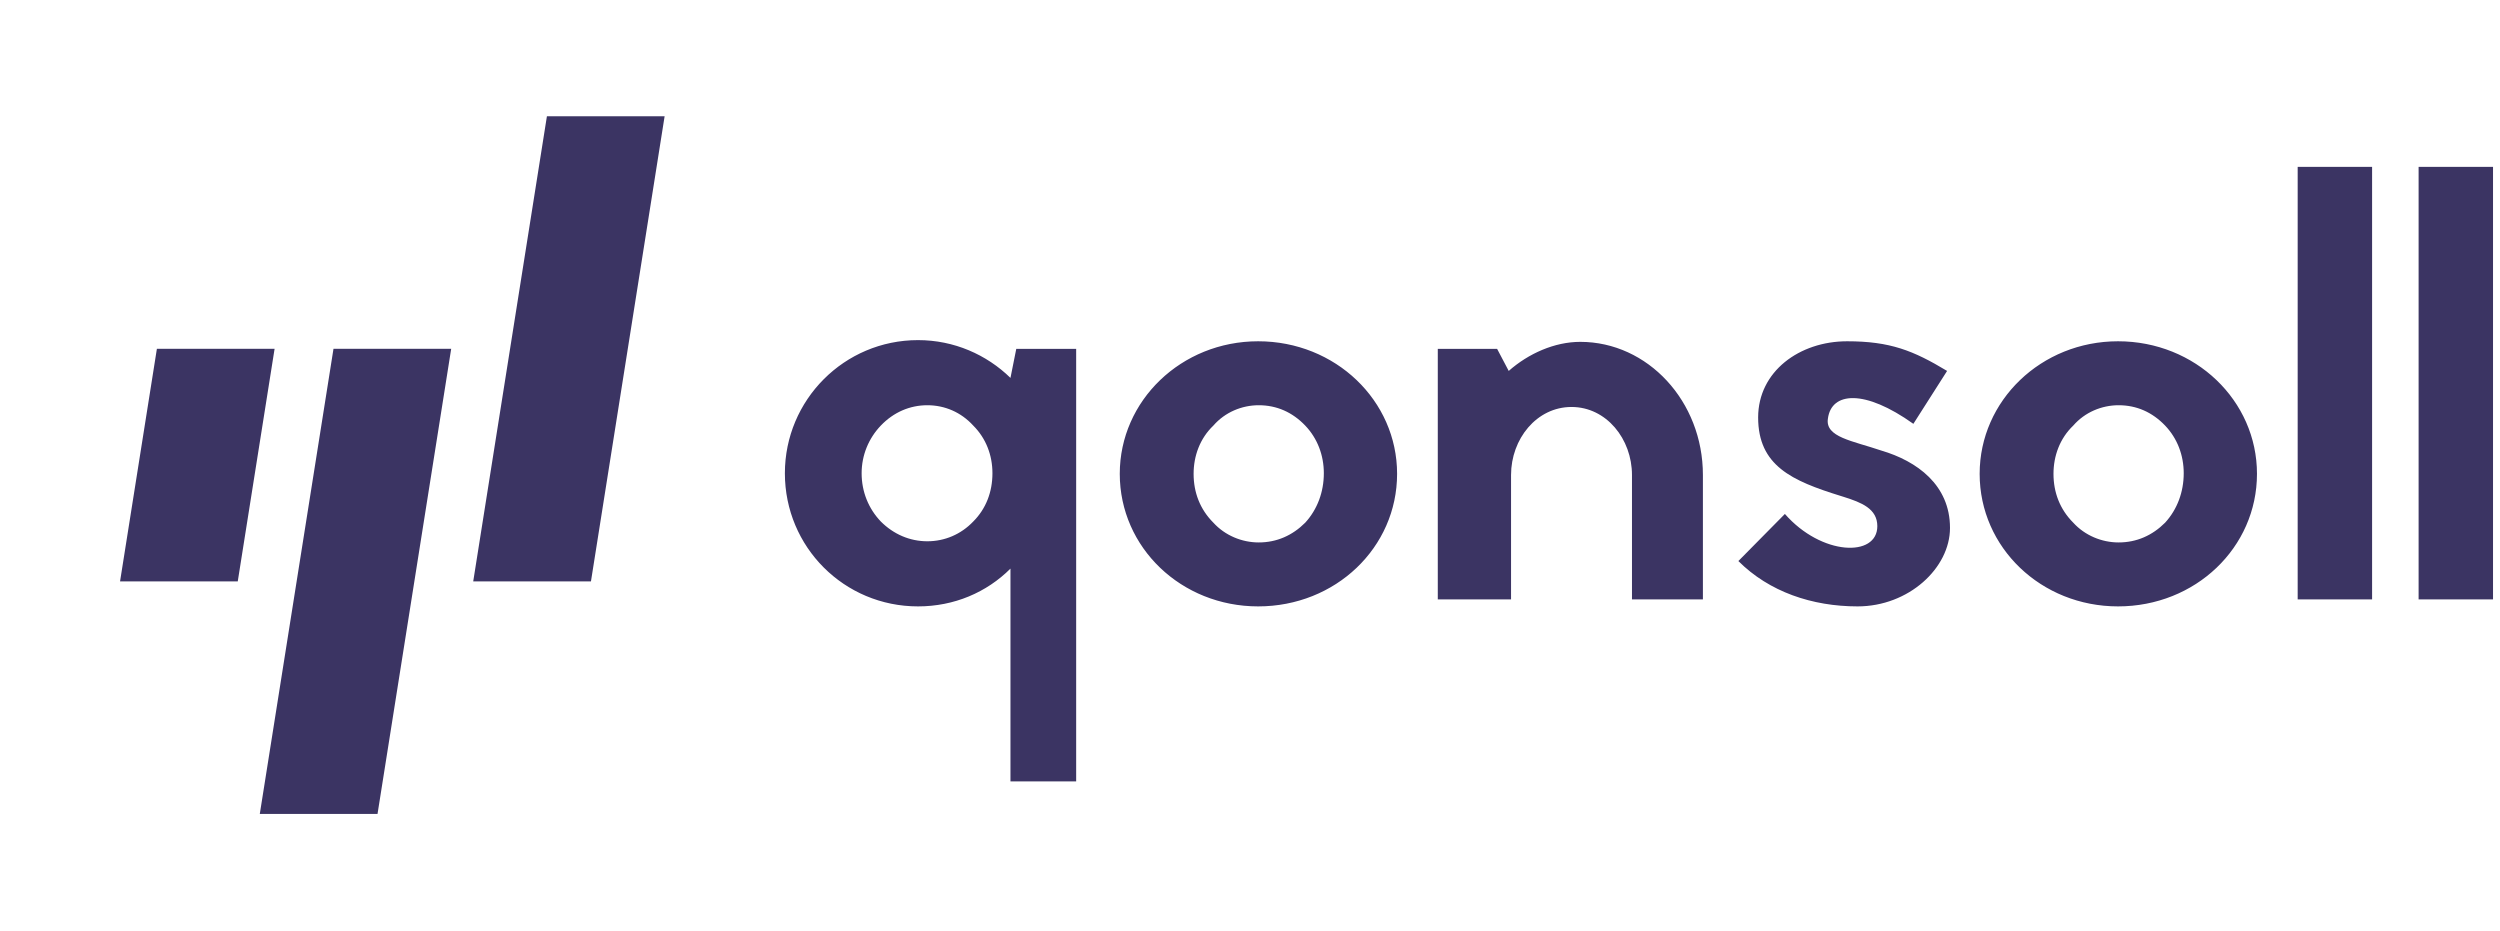
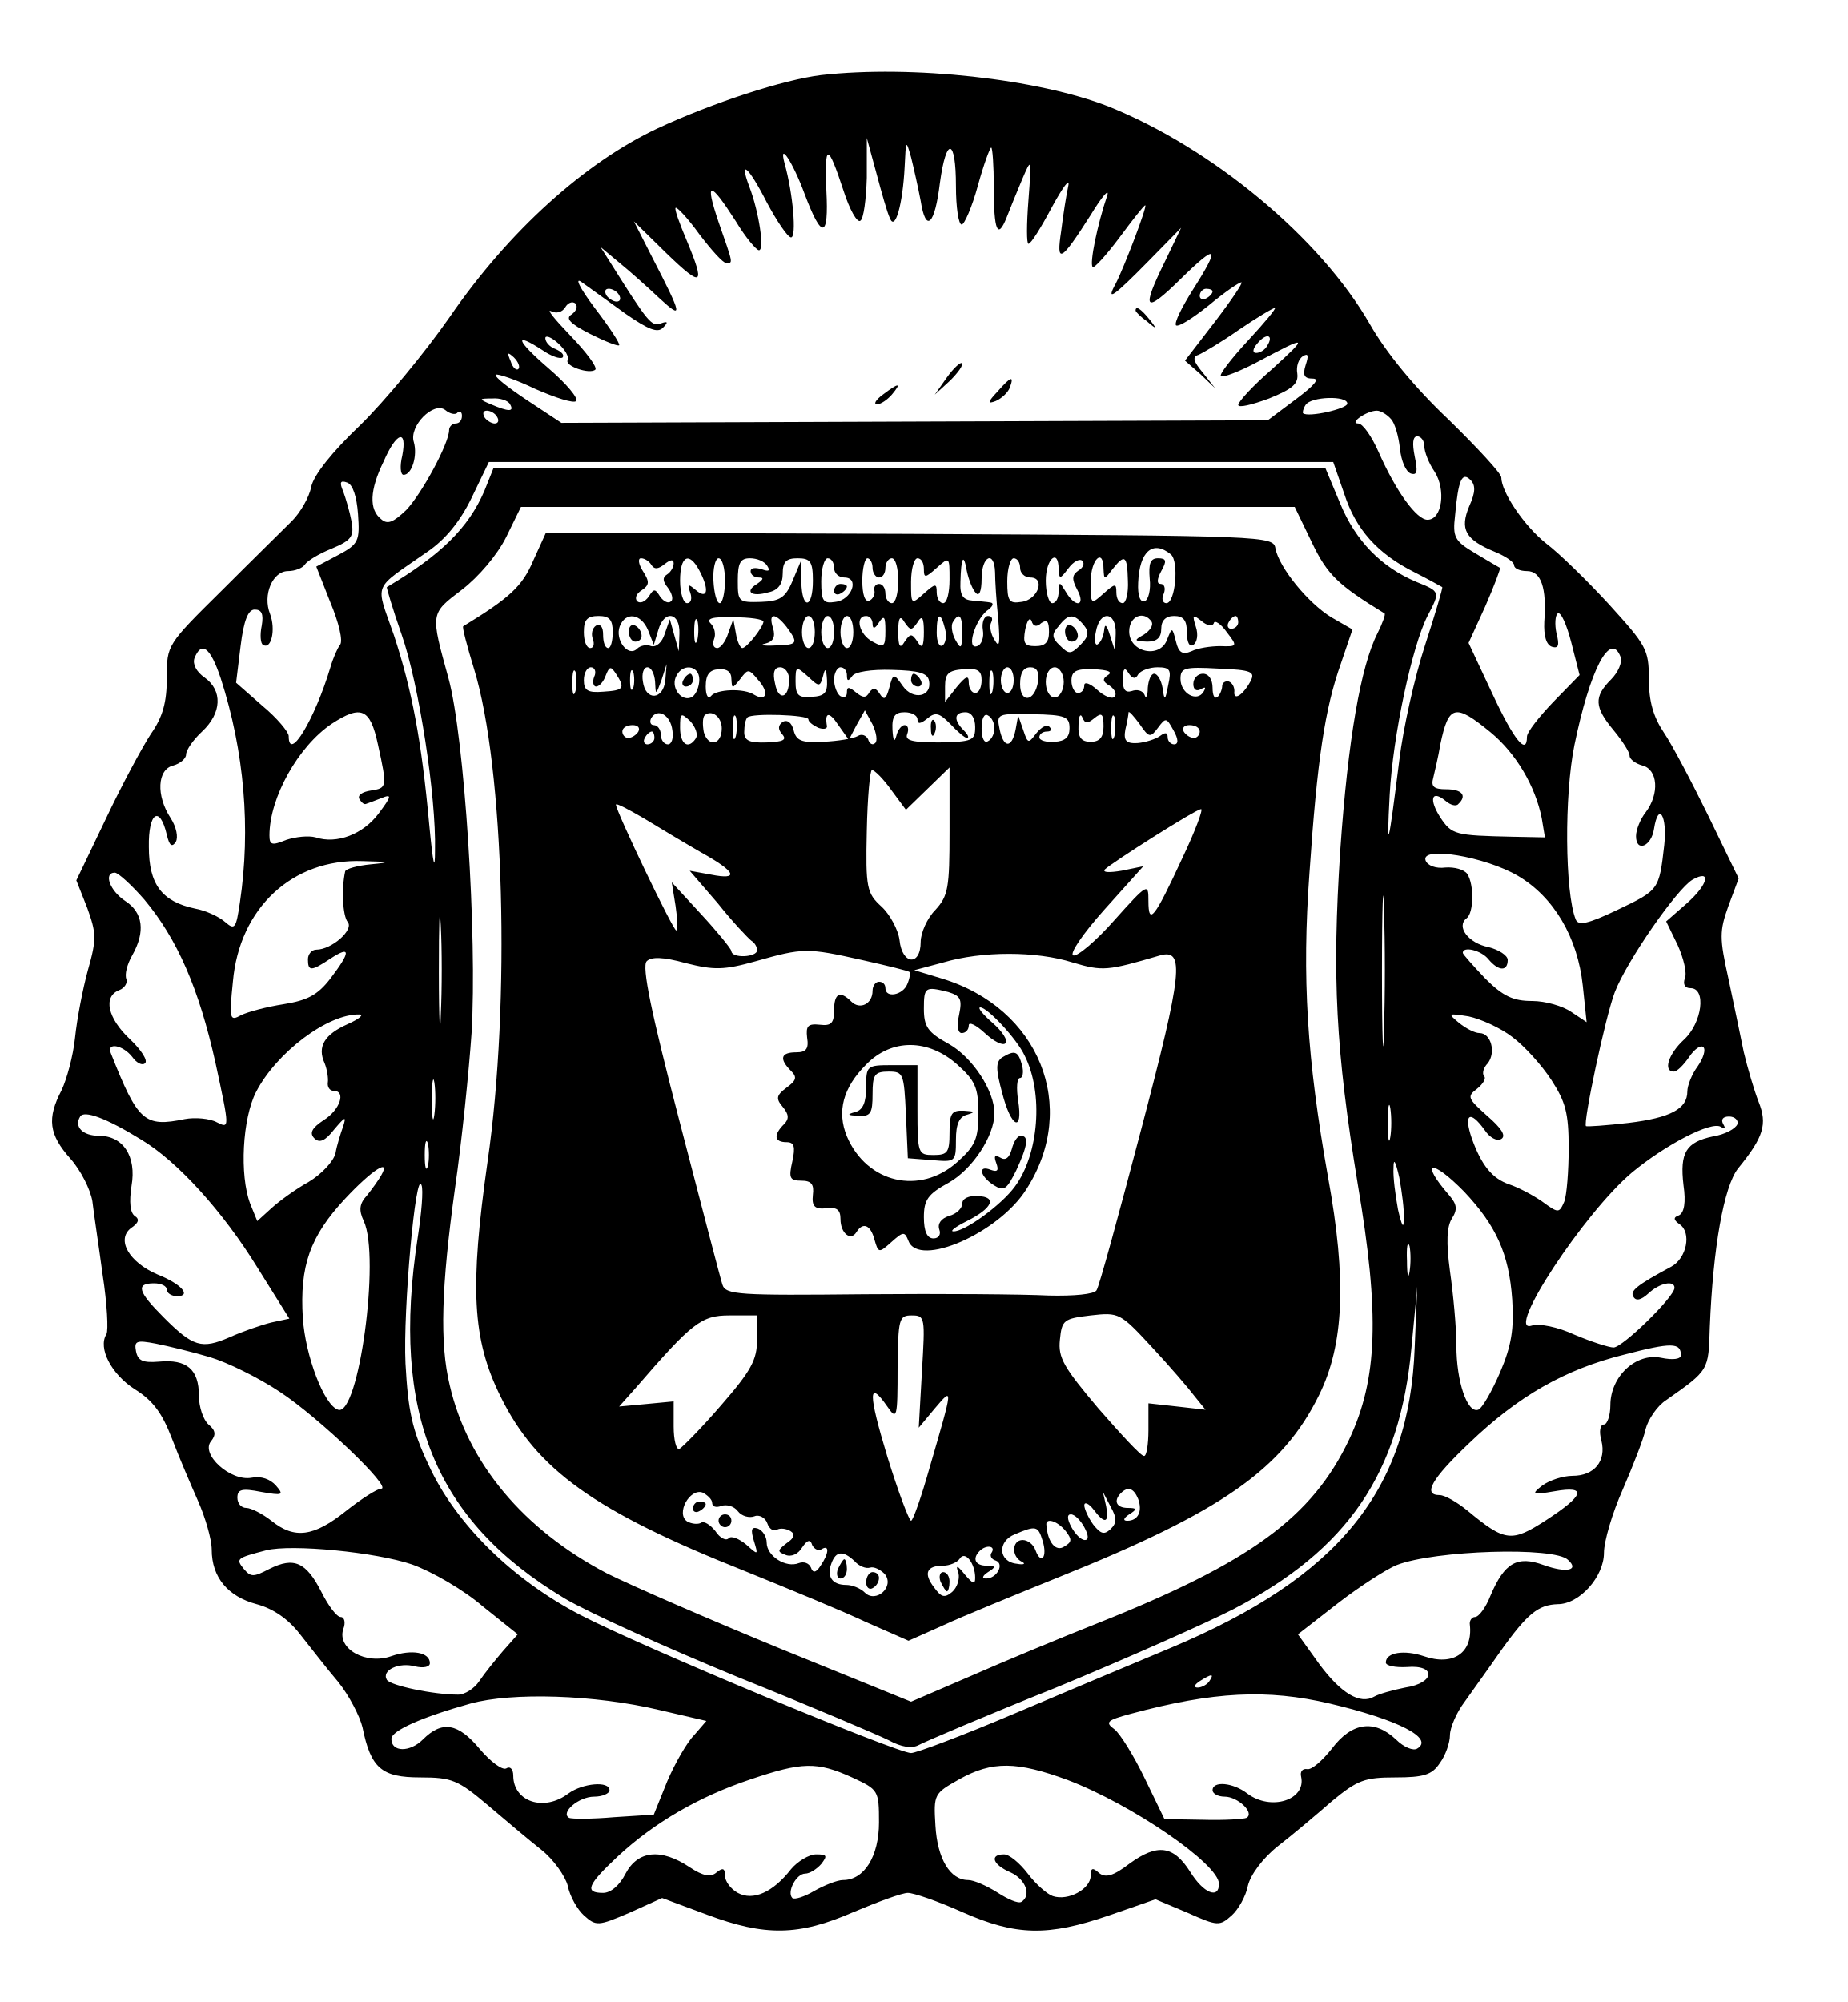
- <svg xmlns="http://www.w3.org/2000/svg" width="344px" height="128px" viewBox="0 0 344 128" version="1.1">
-   <g id="Branding" stroke="none" stroke-width="1" fill="none" fill-rule="evenodd">
-     <g id="Full-1" transform="translate(-68, -76)" fill="#3B3463">
-       <g id="v1" transform="translate(68, 76)">
-         <path d="M148.08,107.52 L148.08,48 L139.84,48 L139.04,52 C135.76,48.8 131.28,46.8 126.32,46.8 C116.16,46.8 108,55.04 108,65.12 C108,75.28 116.16,83.44 126.32,83.44 C131.28,83.44 135.76,81.52 139.04,78.24 L139.04,107.52 L148.08,107.52 Z M127.6,74.48 C125.2,74.48 122.96,73.52 121.2,71.76 C119.52,70 118.56,67.68 118.56,65.12 C118.56,62.64 119.52,60.32 121.2,58.56 C122.96,56.72 125.2,55.76 127.6,55.76 C130,55.76 132.24,56.72 133.92,58.56 C135.68,60.32 136.56,62.64 136.56,65.12 C136.56,67.68 135.68,70 133.92,71.76 C132.24,73.52 130,74.48 127.6,74.48 Z M173.12,83.44 C183.76,83.44 192.24,75.36 192.24,65.2 C192.24,55.12 183.76,46.96 173.12,46.96 C162.56,46.96 154.08,55.12 154.08,65.2 C154.08,75.36 162.56,83.44 173.12,83.44 Z M173.2,74.64 C170.88,74.64 168.56,73.68 166.96,71.92 C165.12,70.08 164.24,67.76 164.24,65.2 C164.24,62.72 165.12,60.32 166.96,58.56 C168.56,56.72 170.88,55.76 173.2,55.76 C175.68,55.76 177.84,56.72 179.6,58.56 C181.28,60.32 182.16,62.64 182.16,65.12 C182.16,67.68 181.28,70.08 179.6,71.92 C177.84,73.68 175.68,74.64 173.2,74.64 Z M207.92,82.48 L207.92,65.36 C207.92,60.4 211.44,56 216.24,56 C221.04,56 224.56,60.4 224.56,65.36 L224.56,82.48 L234.32,82.48 L234.32,65.36 C234.32,55.2 226.72,47.04 217.44,47.04 C213.92,47.04 210.32,48.64 207.6,51.04 L206,48 L197.84,48 L197.84,82.48 L207.92,82.48 Z M255.6,83.44 C262.64,83.44 268.32,78.16 268.32,72.64 C268.32,66.72 263.76,63.44 258.88,62 C254.88,60.64 251.12,60.16 251.52,57.6 C252,53.92 256.56,53.52 263.28,58.32 L267.92,51.04 C263.28,48.24 260.08,46.96 254.16,46.96 C247.6,46.96 241.92,51.12 241.92,57.44 C241.92,64.08 246.56,66.16 253.28,68.24 L253.73,68.382 C256.123,69.14 258.32,69.991 258.32,72.4 C258.32,76.72 250.64,76.48 245.6,70.72 L239.2,77.2 C243.44,81.44 249.36,83.44 255.6,83.44 Z M291.44,83.44 C302.08,83.44 310.56,75.36 310.56,65.2 C310.56,55.12 302.08,46.96 291.44,46.96 C280.88,46.96 272.4,55.12 272.4,65.2 C272.4,75.36 280.88,83.44 291.44,83.44 Z M291.52,74.64 C289.2,74.64 286.88,73.68 285.28,71.92 C283.44,70.08 282.56,67.76 282.56,65.2 C282.56,62.72 283.44,60.32 285.28,58.56 C286.88,56.72 289.2,55.76 291.52,55.76 C294,55.76 296.16,56.72 297.92,58.56 C299.6,60.32 300.48,62.64 300.48,65.12 C300.48,67.68 299.6,70.08 297.92,71.92 C296.16,73.68 294,74.64 291.52,74.64 Z M326.4,82.48 L326.4,22.96 L316.16,22.96 L316.16,82.48 L326.4,82.48 Z M343.04,82.48 L343.04,22.96 L332.8,22.96 L332.8,82.48 L343.04,82.48 Z" id="qonsoll" fill-rule="nonzero" />
-         <g id="Logo-symbol">
-           <path d="M91.452,15.996 L81.316,79.996 L65.116,79.996 L75.256,15.996 L91.452,15.996 Z M62.084,47.996 L51.948,111.996 L35.748,111.996 L45.888,47.996 L62.084,47.996 Z M37.784,47.996 L32.716,79.996 L16.52,79.996 L21.588,47.996 L37.784,47.996 Z" id="Shape" />
-         </g>
-       </g>
-     </g>
+ <svg xmlns="http://www.w3.org/2000/svg" version="1.0" width="288pt" height="312pt" viewBox="0 0 288 312" preserveAspectRatio="xMidYMid meet">
+   <g transform="translate(0,312) scale(0.1,-0.1)" fill="#000000" stroke="none">
+     <path d="M1280 3003 c-58 -7 -169 -43 -255 -83 -113 -53 -232 -160 -324 -294 -39 -56 -102 -132 -140 -169 -43 -41 -72 -77 -76 -96 -3 -16 -17 -40 -30 -53 -13 -13 -62 -61 -109 -108 -86 -85 -86 -85 -86 -136 0 -38 -6 -61 -25 -88 -13 -20 -45 -79 -70 -132 l-46 -96 17 -43 c14 -39 15 -48 1 -97 -8 -29 -17 -76 -20 -105 -3 -29 -13 -65 -21 -82 -23 -44 -20 -69 14 -107 16 -18 31 -48 34 -66 2 -18 10 -70 16 -115 7 -45 9 -86 6 -92 -14 -22 8 -63 44 -86 29 -18 43 -38 58 -77 11 -29 30 -73 41 -98 11 -25 21 -59 21 -75 0 -43 25 -73 70 -85 26 -7 49 -23 67 -46 16 -20 42 -54 60 -75 17 -21 34 -54 38 -71 13 -64 30 -78 90 -78 49 0 59 -4 105 -43 27 -23 65 -55 84 -70 19 -15 37 -41 41 -56 3 -16 15 -37 25 -46 19 -17 22 -17 71 4 l51 23 70 -26 c91 -34 143 -33 228 4 38 16 76 30 85 30 9 0 47 -13 85 -30 84 -37 133 -38 229 -5 l72 25 50 -21 c47 -21 50 -21 69 -4 10 9 22 30 25 46 4 17 23 43 47 62 22 17 60 49 84 70 40 33 51 37 99 37 44 0 57 4 69 22 9 12 16 32 16 44 0 11 10 35 23 52 12 17 38 53 56 79 42 59 59 72 89 73 34 0 72 43 72 80 0 18 13 62 29 98 16 37 33 80 36 95 4 15 18 36 32 45 67 47 66 46 68 113 5 125 22 220 44 248 40 49 46 69 32 104 -7 18 -17 52 -23 77 -5 25 -16 77 -24 115 -14 63 -14 74 0 113 l16 43 -47 97 c-26 53 -57 112 -70 131 -16 24 -23 48 -23 83 0 46 -4 52 -62 116 -34 37 -78 80 -98 95 -34 27 -70 80 -70 103 0 6 -37 46 -82 90 -53 50 -98 105 -123 149 -77 134 -245 274 -407 339 -110 43 -306 65 -448 49z m107 -223 c8 -21 20 21 23 80 2 42 2 43 10 15 4 -16 11 -47 15 -68 8 -51 22 -38 30 28 10 73 25 70 25 -5 0 -33 4 -60 9 -60 4 0 16 27 25 60 9 33 19 60 21 60 2 0 4 -28 4 -61 0 -69 6 -83 20 -48 5 13 16 40 24 59 15 35 15 35 10 -32 -3 -38 -3 -68 0 -68 4 0 20 26 37 58 17 31 28 46 25 32 -3 -14 -8 -45 -11 -70 -8 -52 -1 -49 46 25 17 28 29 42 26 31 -16 -47 -28 -107 -23 -112 2 -3 21 18 42 46 20 27 38 50 40 50 4 0 -33 -97 -46 -122 -16 -29 -4 -21 51 35 l51 52 -25 -52 c-38 -77 -32 -83 24 -28 58 57 63 52 19 -17 -17 -27 -29 -51 -26 -55 4 -3 26 11 51 31 24 20 47 36 51 36 3 0 -15 -27 -41 -61 l-47 -61 24 -21 23 -22 -19 24 c-15 18 -17 25 -7 28 7 3 36 20 63 39 28 19 53 34 56 34 3 0 -16 -23 -42 -51 -26 -28 -45 -53 -42 -55 3 -3 29 7 59 23 77 41 78 40 21 -12 -29 -25 -53 -51 -53 -56 0 -5 21 0 48 10 37 15 46 23 44 39 -2 11 2 23 9 27 8 5 9 1 4 -14 -5 -16 -2 -21 11 -21 12 0 2 -11 -26 -32 l-44 -33 -551 -2 -550 -2 -53 35 c-30 20 -52 37 -49 40 2 2 30 -7 61 -22 32 -14 60 -23 64 -19 4 4 -15 27 -43 51 -51 44 -55 58 -9 28 13 -9 27 -14 31 -11 3 4 -2 9 -11 13 -9 3 -16 11 -16 17 0 5 9 2 20 -8 11 -10 17 -21 15 -26 -6 -9 34 -23 43 -15 3 4 -14 27 -39 53 -24 25 -38 42 -30 38 8 -4 17 -2 22 6 4 7 11 10 16 6 4 -5 1 -12 -6 -17 -10 -6 -3 -14 28 -30 24 -12 44 -20 46 -18 2 2 -15 28 -38 58 -24 32 -32 49 -20 40 11 -8 42 -30 68 -49 36 -25 50 -30 58 -22 9 9 8 11 -3 7 -14 -6 -21 3 -75 89 l-19 30 30 -25 c16 -13 44 -38 62 -55 37 -34 36 -28 -12 65 l-28 55 51 -50 c56 -54 61 -51 31 21 -11 26 -19 48 -17 50 2 2 19 -16 37 -41 19 -25 37 -45 42 -45 11 0 11 -2 -12 64 -22 65 -14 65 27 1 15 -25 32 -45 36 -45 9 0 0 60 -15 99 -17 45 -1 31 27 -24 16 -30 33 -55 38 -55 9 0 3 69 -10 115 -10 37 13 2 31 -47 27 -72 38 -70 34 5 -3 75 2 75 27 -1 9 -28 21 -50 26 -46 5 3 9 33 10 67 l0 62 15 -55 c8 -30 17 -62 21 -70z m-422 -120 c3 -5 2 -10 -4 -10 -5 0 -13 5 -16 10 -3 6 -2 10 4 10 5 0 13 -4 16 -10z m925 6 c0 -3 -4 -8 -10 -11 -5 -3 -10 -1 -10 4 0 6 5 11 10 11 6 0 10 -2 10 -4z m85 -85 c-3 -6 -11 -11 -17 -11 -6 0 -6 6 2 15 14 17 26 13 15 -4z m-1167 -36 c-3 -3 -9 2 -12 12 -6 14 -5 15 5 6 7 -7 10 -15 7 -18z m-13 -55 c7 -12 -2 -12 -30 0 -19 8 -19 9 2 9 12 1 25 -3 28 -9z m1305 1 c0 -8 -61 -22 -69 -15 -1 1 0 7 4 13 8 13 65 15 65 2z m-1387 -14 c4 3 7 1 7 -5 0 -7 -4 -12 -10 -12 -5 0 -10 -5 -10 -10 0 -21 -43 -100 -67 -125 -20 -19 -29 -23 -39 -14 -19 15 -18 45 4 90 20 46 37 51 29 9 -4 -16 -3 -30 2 -30 13 0 22 30 16 51 -8 25 31 64 49 50 7 -6 16 -8 19 -4z m62 -7 c3 -5 2 -10 -4 -10 -5 0 -13 5 -16 10 -3 6 -2 10 4 10 5 0 13 -4 16 -10z m1393 -3 c6 -6 12 -27 14 -46 2 -19 9 -36 17 -39 10 -3 11 3 6 27 -4 20 -3 31 4 31 6 0 11 -7 11 -15 0 -9 7 -27 16 -40 18 -28 12 -75 -11 -75 -17 0 -49 44 -76 105 -11 25 -25 45 -32 45 -15 0 13 20 29 20 6 0 16 -6 22 -13z m-73 -116 c18 -56 52 -94 110 -123 22 -11 41 -22 43 -23 1 -1 -11 -42 -27 -91 -16 -49 -34 -129 -40 -179 -17 -135 -20 -149 -15 -54 5 93 35 232 59 279 20 38 20 38 -17 53 -55 23 -95 64 -119 122 l-23 55 -648 0 -649 0 -14 -35 c-25 -58 -68 -100 -152 -150 -1 0 9 -34 23 -74 27 -77 54 -253 52 -336 0 -35 -3 -23 -9 40 -12 131 -27 210 -55 295 -29 84 -35 69 52 130 28 19 51 47 69 84 l27 56 658 0 658 0 17 -49z m195 -20 c-15 -36 -6 -52 40 -71 17 -7 30 -16 30 -21 0 -5 9 -9 20 -9 22 0 31 -26 27 -79 -1 -22 3 -36 12 -39 10 -3 12 2 7 21 -3 14 -2 28 2 31 5 3 14 -18 21 -45 l13 -51 -41 -42 c-22 -23 -41 -47 -41 -54 0 -30 -20 -6 -54 67 l-37 79 26 57 c14 32 24 59 23 60 -2 1 -19 11 -39 23 -32 19 -35 25 -31 59 5 56 11 68 24 55 8 -8 8 -19 -2 -41z m-1732 -12 c3 -42 1 -47 -31 -64 l-34 -18 22 -56 c13 -31 20 -60 15 -66 -4 -5 -11 -21 -15 -35 -24 -80 -65 -149 -65 -107 0 6 -18 28 -41 47 l-41 36 7 57 c5 41 12 57 22 57 11 0 14 -7 11 -25 -3 -14 -2 -28 2 -30 13 -8 20 24 11 48 -12 30 4 67 28 67 11 0 23 5 26 10 4 6 22 17 42 25 31 13 35 19 31 42 -3 16 -9 36 -13 47 -6 14 -5 18 6 14 9 -3 15 -22 17 -49z m1487 -45 c24 -50 41 -66 113 -110 2 -1 -3 -15 -11 -31 -26 -51 -46 -165 -58 -338 -13 -199 -7 -311 27 -519 35 -206 31 -305 -13 -399 -58 -122 -154 -192 -393 -287 -58 -23 -147 -60 -197 -82 l-93 -40 -202 82 c-112 46 -234 99 -272 118 -130 68 -217 172 -245 293 -16 66 -13 154 8 306 11 76 22 185 26 243 9 149 -11 462 -36 553 -28 102 -29 100 21 138 26 20 55 54 69 82 l23 47 603 0 603 0 27 -56z m-1701 -211 c37 -114 47 -235 30 -349 -6 -41 -8 -44 -23 -31 -9 8 -30 18 -47 21 -52 11 -72 38 -72 96 -1 54 17 66 28 19 4 -17 8 -20 14 -11 4 7 1 23 -8 37 -23 35 -21 76 4 82 11 3 20 11 20 17 0 7 11 23 25 36 31 29 32 64 4 84 -13 9 -19 21 -16 30 11 28 25 17 41 -31z m2182 33 c3 -8 -4 -24 -15 -35 -27 -27 -26 -43 4 -79 14 -17 25 -34 25 -40 0 -5 9 -12 20 -15 24 -6 27 -44 5 -73 -8 -10 -15 -27 -15 -37 0 -26 24 -16 28 11 7 44 21 20 16 -25 -8 -70 -8 -70 -73 -101 -46 -22 -61 -25 -65 -15 -17 42 -18 194 -2 272 24 117 56 179 72 137z m-1937 -136 c15 -68 14 -68 -11 -72 -13 -2 -21 -7 -18 -13 3 -5 7 -9 10 -8 3 1 14 5 24 9 17 7 17 4 -4 -24 -24 -32 -65 -48 -98 -37 -11 3 -31 1 -46 -4 -22 -9 -26 -8 -26 7 0 59 45 139 97 174 46 30 60 24 72 -32z m1734 19 c40 -33 70 -84 80 -134 l5 -30 -51 1 c-89 2 -94 3 -112 30 -18 28 -14 44 8 26 8 -7 17 -9 20 -5 14 13 6 23 -19 23 -19 0 -24 4 -20 18 2 9 8 33 11 52 13 62 23 64 78 19z m-166 -466 c-1 -54 -3 -12 -3 92 0 105 2 149 3 98 2 -51 2 -136 0 -190z m209 242 c56 -33 93 -96 101 -171 l6 -57 -24 16 c-13 9 -40 17 -61 17 -29 0 -45 7 -73 35 -19 20 -35 38 -35 40 0 11 29 4 40 -10 16 -19 30 -19 30 -1 0 7 -14 16 -30 20 -31 6 -51 32 -34 45 11 8 12 52 1 69 -5 7 -20 11 -34 10 -15 -2 -28 3 -31 11 -8 23 93 6 144 -24z m-1788 18 c-21 -2 -39 -7 -40 -11 -6 -27 -4 -69 4 -79 10 -12 -25 -43 -49 -43 -7 0 -13 -7 -13 -15 0 -19 5 -19 35 1 32 21 32 11 0 -31 -20 -26 -36 -34 -73 -40 -26 -4 -56 -12 -66 -17 -18 -10 -19 -7 -13 52 10 115 93 192 202 188 43 -1 45 -2 13 -5z m-353 -55 c51 -61 85 -138 111 -255 22 -102 22 -102 2 -92 -11 6 -34 8 -50 5 -63 -13 -73 -4 -115 102 -8 18 18 14 33 -5 7 -10 16 -14 20 -10 5 4 -6 21 -24 38 -34 32 -42 66 -16 76 8 3 13 11 11 17 -3 7 1 23 9 37 21 37 17 67 -11 85 -24 16 -34 44 -16 44 5 0 26 -19 46 -42z m2404 -6 l-32 -28 18 -37 c9 -20 15 -44 11 -52 -3 -9 0 -15 9 -15 25 0 18 -54 -10 -80 -25 -23 -33 -50 -16 -50 5 0 15 10 24 23 8 12 18 19 22 15 4 -4 0 -17 -9 -30 -9 -12 -16 -30 -16 -39 0 -27 -26 -41 -92 -49 -35 -4 -64 -6 -66 -5 -5 4 30 170 45 209 19 49 97 161 121 175 30 17 25 -7 -9 -37z m-1942 -174 c-1 -40 -3 -10 -3 67 0 77 1 110 3 73 2 -37 2 -100 0 -140z m-145 -14 c-36 -16 -48 -35 -36 -61 4 -10 6 -24 5 -30 -1 -7 3 -13 9 -13 20 0 10 -30 -16 -46 -18 -12 -22 -20 -14 -28 8 -8 17 -4 31 14 17 20 19 21 14 5 -4 -11 -10 -30 -12 -42 -3 -13 -22 -33 -42 -45 -20 -11 -46 -30 -58 -41 l-22 -20 -11 27 c-17 45 -12 133 9 174 32 62 112 122 161 121 8 0 0 -7 -18 -15z m1815 -20 c19 -14 46 -44 61 -67 22 -34 27 -51 27 -106 0 -36 -3 -74 -7 -84 -8 -18 -9 -18 -35 1 -16 11 -38 22 -50 26 -27 9 -44 30 -59 72 -13 38 -3 45 20 13 8 -12 19 -18 26 -14 8 5 0 17 -22 36 -30 27 -32 30 -16 42 10 8 15 17 11 20 -3 4 -1 13 6 20 13 17 5 47 -13 47 -7 0 -21 7 -32 16 -18 15 -17 15 15 10 19 -4 50 -18 68 -32z m-1680 -121 c-2 -16 -4 -5 -4 22 0 28 2 40 4 28 2 -13 2 -35 0 -50z m1490 -35 c-2 -13 -4 -3 -4 22 0 25 2 35 4 23 2 -13 2 -33 0 -45z m-1947 -4 c57 -34 128 -113 181 -199 l50 -80 -28 -6 c-16 -4 -45 -14 -65 -23 -44 -19 -57 -15 -103 31 -40 40 -44 53 -15 53 11 0 20 -4 20 -10 0 -5 7 -10 16 -10 23 0 7 19 -31 34 -44 19 -64 54 -41 72 12 8 14 14 6 19 -7 5 -9 21 -5 47 8 46 -13 78 -51 78 -25 0 -39 14 -29 30 6 10 40 -2 95 -36z m2488 24 c-3 -7 -19 -16 -38 -19 -42 -9 -52 -25 -46 -76 4 -27 1 -43 -7 -47 -9 -3 -9 -7 1 -14 19 -13 11 -53 -13 -66 -54 -29 -65 -38 -59 -47 4 -7 12 -5 23 5 18 17 41 21 41 9 0 -14 -81 -93 -95 -93 -7 0 -35 9 -61 20 -26 12 -55 18 -67 14 -42 -13 82 176 157 239 52 43 123 80 138 71 7 -4 8 -3 4 4 -4 7 -1 12 9 12 9 0 15 -6 13 -12z m-2041 -65 c-3 -10 -5 -2 -5 17 0 19 2 27 5 18 2 -10 2 -26 0 -35z m1521 -83 c0 -16 -3 -11 -9 15 -4 22 -8 51 -7 65 0 16 3 11 9 -15 4 -22 8 -51 7 -65z m-1594 68 c-4 -7 -14 -21 -22 -31 -12 -13 -13 -23 -5 -40 26 -56 -8 -305 -40 -294 -22 7 -51 84 -55 143 -5 81 11 127 66 186 42 45 72 64 56 36z m1688 -25 c50 -53 70 -97 75 -168 3 -46 -1 -72 -19 -114 -13 -30 -28 -56 -34 -58 -17 -6 -34 44 -34 100 0 29 -5 81 -10 116 -6 45 -5 69 3 82 9 14 8 22 -4 36 -47 54 -28 58 23 6z m-1631 -72 c-42 -273 27 -441 229 -562 37 -22 159 -77 271 -123 112 -45 218 -90 234 -98 20 -11 36 -13 46 -8 9 5 105 46 215 90 109 45 233 100 276 122 179 93 260 212 278 408 l9 95 -4 -95 c-8 -222 -118 -358 -380 -468 -55 -23 -165 -69 -245 -103 -80 -34 -152 -61 -160 -61 -22 0 -421 166 -515 215 -106 55 -195 142 -237 234 -26 55 -32 85 -36 158 -4 83 16 305 25 278 3 -7 0 -44 -6 -82z m1546 -53 c-2 -13 -4 -5 -4 17 -1 22 1 32 4 23 2 -10 2 -28 0 -40z m-1870 -133 c27 -8 76 -32 109 -54 61 -40 177 -151 158 -151 -6 0 -31 -16 -55 -35 -50 -40 -80 -44 -116 -15 -14 11 -32 20 -39 20 -8 0 -14 7 -14 16 0 13 7 15 37 9 34 -6 36 -5 23 10 -9 10 -23 15 -38 12 -33 -6 -80 37 -63 57 8 10 7 17 -4 26 -8 7 -15 27 -15 45 0 41 -19 57 -62 53 -25 -2 -33 1 -36 16 -3 16 0 18 31 12 20 -4 57 -13 84 -21z m2293 3 c0 -6 -12 -8 -31 -4 -39 8 -79 -29 -79 -74 0 -16 -5 -30 -10 -30 -6 0 -8 -11 -4 -25 8 -32 -11 -55 -45 -55 -15 0 -36 -7 -47 -15 -18 -14 -16 -15 19 -9 51 9 47 -6 -13 -45 -54 -35 -64 -34 -123 15 -16 13 -35 24 -43 24 -27 0 -13 25 46 81 76 73 149 115 242 138 73 19 88 19 88 -1z m-1978 -326 c31 -11 81 -40 110 -65 l55 -44 -23 -26 c-12 -14 -29 -35 -37 -47 -8 -12 -23 -21 -33 -21 -38 0 -105 14 -111 23 -9 15 19 28 44 21 13 -3 23 -1 23 5 0 17 -28 22 -60 11 -39 -14 -85 11 -75 42 4 10 2 19 -4 19 -6 0 -19 17 -30 39 -24 47 -43 55 -81 36 -25 -13 -29 -13 -40 0 -13 16 -11 17 35 29 40 10 171 -3 227 -22z m1802 7 c18 -16 -2 -21 -38 -8 -41 15 -61 4 -83 -48 -7 -18 -18 -33 -24 -33 -5 0 -9 -6 -8 -12 5 -44 -26 -65 -72 -49 -30 10 -59 6 -59 -10 0 -5 15 -8 33 -7 46 4 44 -25 -3 -32 -20 -4 -41 -10 -48 -14 -22 -13 -52 5 -86 51 l-33 46 63 49 c35 27 76 53 91 59 59 23 246 29 267 8z m-559 -189 c-3 -5 -12 -10 -18 -10 -7 0 -6 4 3 10 19 12 23 12 15 0z m-857 -45 l73 -17 -19 -22 c-11 -11 -30 -44 -42 -72 l-21 -52 -62 -4 c-34 -3 -66 -3 -70 -1 -14 8 15 33 39 33 13 0 24 5 24 10 0 15 -42 11 -64 -5 -38 -29 -86 -13 -86 28 0 10 -5 15 -11 11 -6 -3 -24 10 -41 30 -34 41 -59 45 -89 15 -20 -20 -49 -20 -49 1 0 13 48 34 123 55 65 18 194 14 295 -10z m1045 10 c106 -25 163 -54 136 -70 -6 -4 -21 2 -33 14 -34 32 -69 27 -100 -14 -15 -19 -32 -34 -39 -32 -7 1 -11 -4 -9 -12 8 -36 -47 -54 -84 -26 -22 17 -54 20 -54 5 0 -5 8 -10 19 -10 20 0 47 -25 34 -33 -4 -2 -35 -4 -68 -3 l-60 1 -31 64 c-17 35 -38 69 -47 76 -15 11 -12 14 25 24 130 35 213 39 311 16z m-745 -115 c41 -19 42 -20 42 -70 0 -53 -23 -90 -56 -90 -9 0 -29 -8 -45 -17 -15 -9 -31 -14 -34 -11 -9 9 6 38 20 38 7 0 18 7 25 15 10 13 9 15 -8 15 -11 0 -29 -11 -39 -23 -28 -36 -59 -50 -83 -37 -11 6 -20 18 -20 27 0 11 -3 13 -13 5 -9 -8 -21 -6 -42 8 -45 30 -81 26 -100 -10 -9 -18 -23 -30 -35 -30 -30 0 -24 13 23 57 56 52 126 93 207 120 80 27 103 28 158 3z m336 -4 c100 -38 236 -131 236 -162 0 -24 -24 -15 -45 19 -26 41 -51 44 -94 13 -26 -20 -38 -23 -48 -15 -10 9 -13 8 -13 -4 0 -21 -35 -40 -59 -32 -9 3 -27 19 -39 35 -13 17 -29 30 -37 30 -23 0 -18 -16 10 -28 24 -11 33 -36 17 -46 -5 -3 -21 4 -38 15 -16 10 -36 19 -45 19 -28 0 -48 33 -51 85 -3 49 -2 50 37 72 52 29 90 28 169 -1z" />
+     <path d="M1770 2636 c0 -2 8 -10 18 -17 15 -13 16 -12 3 4 -13 16 -21 21 -21 13z" />
+     <path d="M1476 2532 l-19 -27 24 22 c12 12 21 24 18 27 -2 2 -13 -8 -23 -22z" />
+     <path d="M1555 2510 c-16 -17 -16 -20 -3 -15 9 4 19 13 22 21 7 19 2 18 -19 -6z" />
+     <path d="M1376 2505 c-11 -8 -15 -15 -9 -15 6 0 16 7 23 15 16 19 11 19 -14 0z" />
+     <path d="M831 2246 c-17 -40 -37 -58 -109 -102 -2 -1 6 -31 17 -67 47 -153 57 -519 21 -767 -28 -197 -24 -277 20 -366 56 -114 146 -179 380 -272 69 -28 154 -63 190 -80 l66 -29 54 24 c30 14 111 47 180 75 254 102 349 168 406 284 39 79 43 180 14 339 -33 186 -41 311 -29 475 12 176 24 256 49 326 l18 53 -33 19 c-36 22 -81 77 -87 107 -3 20 -12 20 -570 23 l-567 2 -20 -44z m994 10 c13 -11 7 -76 -7 -76 -6 0 -8 7 -4 15 3 8 1 15 -5 15 -6 0 -6 7 1 20 9 16 8 20 -5 20 -12 0 -15 -8 -13 -32 2 -17 -2 -33 -8 -35 -7 -2 -11 9 -10 29 2 49 23 67 51 44z m-810 -16 c5 -8 11 -7 21 1 9 7 14 8 14 1 0 -6 -5 -14 -10 -17 -8 -5 -7 -11 1 -21 6 -8 9 -18 5 -21 -4 -4 -11 -1 -17 7 -8 13 -10 13 -18 0 -6 -8 -13 -11 -18 -7 -4 5 -1 12 7 17 12 8 13 13 2 30 -7 11 -8 20 -3 20 6 0 13 -5 16 -10z m75 -9 c16 -30 13 -46 -5 -31 -13 11 -14 10 -9 -4 3 -9 1 -16 -5 -16 -6 0 -11 16 -11 35 0 39 14 46 30 16z m40 -16 c0 -19 -4 -35 -8 -35 -5 0 -9 16 -10 35 -1 19 3 35 8 35 6 0 10 -16 10 -35z m66 23 c5 -8 2 -9 -9 -5 -10 3 -17 2 -17 -3 0 -6 6 -10 13 -10 8 0 7 -3 -3 -10 -20 -12 -9 -21 18 -13 15 3 22 13 22 29 0 18 5 24 23 24 20 0 24 -5 24 -35 0 -44 -17 -46 -18 -2 l-1 32 -13 -31 c-11 -26 -20 -31 -49 -32 -35 -1 -36 0 -36 33 0 28 4 35 19 35 11 0 23 -5 27 -12z m104 -3 c0 -8 7 -15 16 -15 24 0 12 -35 -14 -38 -19 -3 -22 1 -22 32 0 20 5 36 10 36 6 0 10 -7 10 -15z m60 0 c0 -8 5 -15 10 -15 6 0 10 7 10 15 0 8 5 15 10 15 6 0 10 -16 10 -35 0 -19 -4 -35 -10 -35 -5 0 -10 7 -10 15 0 8 -4 15 -10 15 -5 0 -9 -5 -7 -11 1 -6 -3 -13 -8 -15 -7 -3 -11 10 -11 31 0 19 4 35 8 35 4 0 8 -7 8 -15z m80 -2 c0 -14 2 -14 20 2 20 18 20 17 20 -18 0 -21 -4 -37 -10 -37 -5 0 -10 7 -10 17 0 14 -2 14 -20 -2 -20 -18 -20 -17 -20 18 0 21 5 37 10 37 6 0 10 -7 10 -17z m81 -37 c5 -6 9 2 9 22 0 36 20 45 21 10 0 -13 2 -45 5 -73 3 -39 2 -46 -6 -32 -6 9 -8 22 -5 27 3 6 1 10 -5 10 -6 0 -10 -10 -8 -22 2 -11 -2 -23 -9 -25 -17 -6 -4 39 15 55 9 6 12 12 6 13 -5 1 -18 2 -28 3 -15 1 -20 8 -19 29 1 39 5 46 10 17 3 -14 9 -29 14 -34z m69 39 c0 -8 7 -15 16 -15 24 0 12 -35 -14 -38 -19 -3 -22 1 -22 32 0 20 5 36 10 36 6 0 10 -7 10 -15z m60 -2 c1 -16 2 -16 15 1 8 11 18 16 22 12 4 -4 1 -11 -6 -15 -10 -7 -11 -13 -2 -30 14 -26 -3 -29 -18 -3 -10 16 -10 16 -11 0 0 -10 -4 -18 -10 -18 -5 0 -10 16 -10 35 0 35 20 51 20 18z m70 0 c1 -17 1 -17 14 0 19 24 23 22 24 -18 1 -19 -3 -35 -8 -35 -6 0 -10 7 -10 17 0 14 -2 14 -20 -2 -20 -18 -20 -17 -20 18 0 36 20 54 20 20z m-765 -98 c0 -14 -3 -25 -7 -25 -5 0 -8 9 -8 21 0 12 -4 17 -11 14 -6 -4 -8 -13 -5 -21 3 -8 1 -14 -4 -14 -6 0 -10 11 -10 25 0 19 5 25 23 25 17 0 22 -6 22 -25z m55 3 l9 -23 7 23 c9 32 34 28 33 -5 l-1 -28 -7 25 -7 25 -8 -23 c-4 -13 -13 -21 -21 -19 -7 3 -17 1 -22 -4 -14 -14 -35 14 -27 35 9 23 33 20 44 -6z m77 -15 c-3 -10 -5 -4 -5 12 0 17 2 24 5 18 2 -7 2 -21 0 -30z m103 28 c-1 -9 -26 -41 -33 -41 -3 0 -8 10 -10 23 l-4 22 -8 -22 c-4 -13 -12 -23 -17 -23 -6 0 -8 6 -5 14 3 7 1 18 -5 24 -8 8 2 11 35 10 26 0 47 -3 47 -7z m36 -8 c19 -26 18 -28 -19 -29 -17 -1 -24 1 -14 3 12 3 16 10 12 24 -8 24 3 25 21 2z m44 -8 c0 -14 -4 -25 -10 -25 -5 0 -10 11 -10 25 0 14 5 25 10 25 6 0 10 -11 10 -25z m30 0 c0 -14 -4 -25 -10 -25 -5 0 -10 11 -10 25 0 14 5 25 10 25 6 0 10 -11 10 -25z m30 0 c0 -14 -4 -25 -10 -25 -5 0 -10 11 -10 25 0 14 5 25 10 25 6 0 10 -11 10 -25z m30 13 c0 -9 4 -8 10 2 8 12 10 9 10 -13 0 -25 -2 -27 -20 -17 -21 11 -28 40 -10 40 6 0 10 -6 10 -12z m70 2 c7 12 10 8 10 -15 0 -23 -3 -27 -10 -15 -9 13 -11 13 -20 0 -7 -12 -10 -8 -10 15 0 23 3 27 10 15 9 -13 11 -13 20 0z m43 -10 c3 -11 1 -23 -4 -26 -5 -3 -9 6 -9 20 0 31 6 34 13 6z m27 -7 c-1 -24 -2 -26 -11 -10 -5 9 -7 22 -4 27 10 17 15 11 15 -17z m123 16 c9 6 12 3 12 -14 0 -16 -6 -22 -21 -22 -17 0 -20 4 -16 26 3 14 7 20 10 13 2 -8 8 -10 15 -3z m66 -3 c9 -11 8 -18 -5 -31 -15 -15 -18 -15 -32 -1 -13 12 -13 18 -2 30 15 20 24 20 39 2z m50 -13 l-1 -28 -8 25 c-5 16 -8 19 -9 8 -1 -9 -5 -19 -10 -22 -4 -3 -6 6 -3 19 6 35 32 32 31 -2z m56 18 c3 -6 -3 -14 -12 -20 -16 -9 -16 -10 5 -11 15 0 22 6 22 20 0 13 7 20 20 20 15 0 20 -7 20 -26 0 -15 4 -23 10 -19 6 4 8 16 4 28 -6 19 -5 20 9 9 8 -7 17 -9 19 -3 1 5 11 -1 20 -14 17 -22 17 -23 -10 -22 -15 0 -35 -3 -45 -8 -14 -6 -20 -2 -24 15 -6 23 -6 23 -14 3 -11 -30 -59 -20 -59 13 0 24 23 33 35 15z m135 -1 c0 -5 -5 -10 -11 -10 -5 0 -7 5 -4 10 3 6 8 10 11 10 2 0 4 -4 4 -10z m-1033 -107 c-3 -10 -5 -4 -5 12 0 17 2 24 5 18 2 -7 2 -21 0 -30z m29 22 c-3 -8 -1 -15 3 -15 5 0 12 8 15 17 6 15 8 15 16 3 15 -23 12 -26 -20 -28 -24 -2 -30 2 -30 18 0 11 5 20 11 20 6 0 9 -7 5 -15z m61 -17 c-3 -7 -5 -2 -5 12 0 14 2 19 5 13 2 -7 2 -19 0 -25z m34 10 c1 -22 1 -22 10 2 l8 25 -2 -25 c-3 -31 -31 -33 -35 -2 -2 12 1 22 7 22 6 0 11 -10 12 -22z m69 3 c0 -11 -5 -23 -11 -27 -15 -9 -33 12 -26 30 9 23 37 20 37 -3z m50 1 c1 -16 1 -16 14 0 12 16 13 16 28 -2 17 -19 13 -34 -6 -23 -16 11 -60 9 -68 -2 -4 -5 -8 1 -8 15 0 19 6 26 20 27 13 1 20 -4 20 -15z m90 -1 c0 -30 -17 -34 -22 -6 -4 17 -1 25 8 25 8 0 14 -9 14 -19z m53 6 c3 13 5 11 6 -7 1 -20 -4 -25 -24 -26 -21 -2 -25 3 -25 24 0 24 1 24 19 8 18 -17 19 -17 24 1z m37 1 c0 -10 2 -10 8 -2 4 7 30 11 62 10 42 -1 56 -5 58 -17 5 -25 -25 -31 -41 -8 -14 20 -15 20 -21 -3 -5 -18 -8 -20 -15 -9 -6 9 -10 10 -16 2 -5 -9 -10 -9 -21 0 -11 9 -14 9 -14 0 0 -7 -4 -9 -10 -6 -5 3 -10 15 -10 26 0 10 5 19 10 19 6 0 10 -6 10 -12z m210 -8 c0 -11 -4 -20 -10 -20 -5 0 -10 7 -10 16 0 12 -4 11 -19 -7 l-18 -23 0 24 c0 20 5 25 28 27 23 2 29 -2 29 -17z m17 -17 c-3 -10 -5 -4 -5 12 0 17 2 24 5 18 2 -7 2 -21 0 -30z m33 17 c0 -11 -4 -20 -10 -20 -5 0 -10 9 -10 20 0 11 5 20 10 20 6 0 10 -9 10 -20z m38 -2 c-5 -32 -28 -35 -28 -4 0 17 5 26 16 26 10 0 14 -7 12 -22z m40 -1 c0 -13 -7 -24 -14 -24 -8 0 -14 11 -14 24 0 13 6 23 14 23 7 0 14 -10 14 -23z m69 11 c-9 -6 -9 -10 3 -17 8 -6 11 -13 7 -17 -4 -4 -16 1 -27 11 -11 10 -20 13 -20 7 0 -7 -4 -12 -10 -12 -5 0 -10 9 -10 19 0 15 7 19 35 18 21 -1 30 -4 22 -9z m47 1 c4 6 18 11 30 11 20 0 22 -4 17 -27 -5 -26 -6 -26 -9 -5 -2 12 -8 22 -13 22 -5 0 -9 -10 -10 -22 0 -13 -3 -18 -5 -11 -3 7 -12 9 -20 6 -10 -3 -14 2 -14 18 0 17 3 20 9 10 6 -9 11 -10 15 -2z m175 -11 c-12 -22 -27 -31 -25 -15 0 6 -3 13 -9 15 -5 1 -10 -2 -10 -7 0 -5 -3 -13 -7 -17 -5 -4 -8 2 -8 14 0 13 -6 22 -15 22 -8 0 -15 -7 -15 -16 0 -9 5 -12 12 -8 7 4 8 3 4 -4 -10 -17 -36 -3 -36 20 0 17 6 19 59 16 52 -2 58 -5 50 -20z m-901 -76 c2 -12 -1 -22 -7 -22 -6 0 -11 7 -11 15 0 8 -5 15 -11 15 -5 0 -7 5 -4 11 10 16 30 5 33 -19z m37 -12 c-12 -19 -25 -10 -25 16 0 23 1 24 16 10 8 -9 12 -20 9 -26z m40 15 c0 -26 -21 -30 -28 -6 -2 11 -2 22 1 26 11 10 27 -2 27 -20z m22 -12 c-3 -10 -5 -4 -5 12 0 17 2 24 5 18 2 -7 2 -21 0 -30z m113 26 c0 -4 7 -9 15 -13 8 -3 14 -2 14 2 -4 22 3 24 17 3 l17 -24 12 23 13 23 12 -22 c6 -13 8 -26 4 -29 -4 -4 -9 -1 -11 6 -3 6 -10 9 -16 5 -7 -4 -31 -8 -54 -9 -34 -2 -42 2 -46 18 -3 12 -10 17 -17 13 -7 -5 -8 -11 -1 -19 8 -9 2 -12 -24 -13 -27 -1 -35 3 -35 16 0 10 2 20 5 23 7 7 95 4 95 -3z m170 0 c0 -8 5 -7 15 1 13 11 19 9 36 -8 11 -12 23 -22 26 -22 4 0 2 5 -5 12 -16 16 -15 28 3 28 9 0 15 -9 15 -23 0 -21 -4 -23 -56 -24 -42 0 -54 3 -50 13 3 8 1 14 -4 14 -5 0 -11 -8 -13 -17 -3 -11 -5 -7 -6 10 -1 21 4 27 19 27 11 0 20 -5 20 -11z m120 -14 c0 -8 -4 -17 -10 -20 -6 -4 -10 5 -10 20 0 15 4 24 10 20 6 -3 10 -12 10 -20z m117 0 c0 -14 -7 -20 -23 -21 -13 -1 -24 2 -24 7 0 5 5 9 12 9 6 0 8 3 4 7 -4 5 -13 0 -21 -10 -12 -16 -13 -16 -20 5 l-8 23 -4 -22 c-6 -30 -19 -29 -25 1 -5 24 -3 24 52 23 51 -1 57 -4 57 -22z m39 16 c11 9 14 7 14 -13 0 -17 -6 -24 -20 -24 -15 0 -20 7 -19 26 0 14 3 19 6 12 4 -10 8 -10 19 -1z m31 -28 c-3 -10 -5 -4 -5 12 0 17 2 24 5 18 2 -7 2 -21 0 -30z m68 13 c12 16 13 16 24 -4 8 -14 8 -22 1 -22 -5 0 -10 5 -10 11 0 8 -4 8 -12 2 -7 -5 -23 -10 -35 -11 -18 -1 -22 4 -19 21 3 12 5 24 5 27 1 2 8 -6 17 -18 15 -22 17 -22 29 -6z m-810 -6 c-3 -5 -10 -10 -16 -10 -5 0 -9 5 -9 10 0 6 7 10 16 10 8 0 12 -4 9 -10z m875 0 c0 -5 -4 -10 -9 -10 -6 0 -13 5 -16 10 -3 6 1 10 9 10 9 0 16 -4 16 -10z m-850 -10 c0 -5 -5 -10 -11 -10 -5 0 -7 5 -4 10 3 6 8 10 11 10 2 0 4 -4 4 -10z m369 -81 l23 -31 34 33 34 33 0 -99 c0 -89 -2 -101 -22 -123 -13 -13 -23 -36 -23 -50 0 -38 -29 -36 -33 3 -2 16 -15 40 -28 52 -23 21 -25 29 -23 118 1 52 5 95 8 95 4 0 18 -14 30 -31z m-297 -97 c56 -31 61 -44 16 -35 l-33 6 44 -51 c23 -29 47 -54 52 -58 5 -3 9 -9 9 -15 0 -11 -40 -13 -40 -1 -1 4 -22 30 -47 57 l-46 50 6 -37 c3 -21 4 -38 1 -38 -5 0 -94 186 -94 196 0 3 19 -7 43 -21 23 -14 63 -38 89 -53z m751 -9 c-44 -95 -53 -106 -53 -67 0 28 -1 28 -53 -30 -29 -33 -58 -57 -64 -55 -7 2 15 34 48 71 l61 68 -34 -7 c-18 -3 -30 -3 -26 2 10 10 142 94 150 94 4 1 -9 -34 -29 -76z m-500 -159 c40 -9 73 -17 75 -19 1 -1 0 -10 -4 -19 -7 -17 -34 -22 -34 -6 0 6 -4 10 -10 10 -5 0 -10 -6 -10 -14 0 -21 -20 -30 -33 -17 -18 18 -27 13 -27 -14 0 -20 -5 -24 -22 -22 -19 2 -22 -2 -20 -20 3 -18 -2 -23 -17 -23 -24 0 -27 -10 -8 -29 10 -10 8 -15 -7 -26 -16 -12 -17 -17 -6 -30 10 -12 10 -19 2 -27 -17 -17 -15 -28 4 -28 12 0 14 -7 9 -30 -6 -26 -4 -30 14 -30 16 0 20 -6 18 -22 -2 -18 3 -23 21 -21 16 2 22 -2 22 -17 0 -22 16 -35 25 -20 10 16 22 11 28 -12 6 -21 7 -21 26 -4 19 17 21 17 27 2 16 -42 141 12 184 81 82 128 20 282 -132 328 l-43 13 45 12 c61 18 145 18 202 0 47 -14 54 -13 136 11 39 11 35 -27 -29 -270 -35 -133 -66 -247 -70 -252 -4 -6 -35 -9 -75 -8 -38 2 -167 3 -286 2 -197 -2 -217 -1 -222 15 -3 9 -33 124 -67 255 -44 169 -59 241 -51 249 7 7 25 7 61 -3 44 -11 59 -11 109 3 74 21 80 21 165 2z m135 -50 c19 -6 22 -11 17 -35 -4 -18 -2 -29 4 -29 6 0 11 5 11 12 0 6 11 1 25 -12 14 -13 28 -20 32 -16 5 4 -5 19 -20 32 -15 13 -24 24 -19 24 11 0 57 -49 69 -75 30 -59 22 -154 -15 -204 -21 -29 -79 -71 -96 -70 -6 0 3 7 21 16 40 20 48 38 17 39 -14 1 -24 -4 -24 -11 0 -8 -9 -17 -21 -20 -12 -4 -18 -12 -15 -21 3 -8 -1 -14 -9 -14 -10 0 -15 11 -15 33 0 27 6 36 39 54 37 21 71 73 71 108 0 35 -34 87 -71 108 -33 18 -39 27 -39 55 0 34 2 35 38 26z m14 -113 c28 -25 33 -36 33 -76 0 -40 -5 -51 -33 -76 -58 -52 -141 -33 -172 40 -16 39 -6 76 30 112 40 41 97 40 142 0z m370 -517 l17 -21 -44 5 -45 5 0 -42 c0 -22 -3 -41 -7 -40 -5 0 -36 34 -71 74 -54 64 -63 79 -60 107 3 31 6 33 48 38 44 5 46 4 95 -49 28 -30 58 -65 67 -77z m-682 88 c0 -31 -9 -48 -56 -102 -31 -36 -61 -66 -65 -68 -5 -2 -9 14 -9 35 l0 39 -42 -4 -43 -4 25 28 c89 103 103 114 147 114 l43 0 0 -38z m257 -49 l-5 -88 25 30 c29 34 29 35 -8 -92 -13 -46 -26 -83 -29 -83 -3 0 -20 45 -37 100 -30 99 -30 121 0 78 15 -22 16 -18 16 60 1 77 2 82 22 82 21 0 21 -3 16 -87z m-327 -205 c0 -6 6 -8 14 -5 8 3 20 0 26 -8 6 -8 18 -11 26 -8 7 3 17 -2 20 -11 3 -9 10 -13 15 -10 5 3 14 2 21 -2 8 -5 6 -11 -6 -19 -14 -11 -15 -13 -2 -18 9 -4 20 1 26 11 8 12 13 14 16 4 3 -6 10 -10 15 -6 12 7 11 -7 -2 -26 -7 -11 -12 -12 -15 -3 -3 7 -11 10 -19 7 -20 -8 -50 11 -50 32 0 9 -6 19 -14 22 -10 3 -11 -2 -6 -19 7 -23 7 -23 -12 -6 -11 9 -23 14 -27 10 -4 -5 -14 0 -21 11 -8 10 -18 16 -22 13 -5 -3 -15 -2 -22 2 -18 12 4 52 24 45 8 -4 15 -11 15 -16z m664 6 c7 -19 0 -34 -17 -34 -7 0 -6 4 3 10 13 8 12 10 -2 10 -18 0 -23 11 -11 23 11 11 20 8 27 -9z m-43 -47 c-10 -9 -15 -8 -27 7 -8 11 -14 25 -14 30 0 6 7 3 14 -6 18 -24 25 -22 20 5 l-5 22 12 -23 c10 -18 10 -25 0 -35z m-41 3 c7 -13 7 -20 1 -20 -6 0 -15 9 -21 20 -7 13 -7 20 -1 20 6 0 15 -9 21 -20z m-29 -6 c10 -13 10 -17 -2 -24 -13 -9 -26 6 -28 33 -2 12 16 8 30 -9z m-36 -15 c8 -25 -2 -39 -11 -15 -3 9 -12 16 -20 16 -17 0 -18 -26 -1 -34 6 -3 3 -5 -8 -3 -29 3 -31 35 -3 46 33 14 36 13 43 -10z m-79 -18 c-4 -5 -1 -11 6 -13 14 -5 2 -28 -15 -28 -7 0 -6 4 3 10 13 8 12 10 -2 10 -18 0 -23 11 -11 23 10 10 25 8 19 -2z m-214 -14 c7 -8 18 -12 24 -10 6 2 16 -3 23 -10 16 -20 -14 -46 -31 -29 -7 7 -20 12 -29 12 -22 0 -31 13 -23 34 7 19 18 20 36 3z m188 -26 c0 -11 -4 -9 -16 5 -12 15 -15 16 -10 2 2 -9 -2 -22 -10 -29 -12 -10 -17 -8 -28 7 -17 22 -12 34 14 34 10 0 22 5 26 11 8 13 24 -7 24 -30z" />
+     <path d="M1300 2199 c0 -5 5 -7 10 -4 6 3 10 8 10 11 0 2 -4 4 -10 4 -5 0 -10 -5 -10 -11z" />
+     <path d="M980 2136 c0 -9 5 -16 10 -16 6 0 10 4 10 9 0 6 -4 13 -10 16 -5 3 -10 -1 -10 -9z" />
+     <path d="M1660 2136 c0 -9 5 -16 10 -16 6 0 10 4 10 9 0 6 -4 13 -10 16 -5 3 -10 -1 -10 -9z" />
+     <path d="M1065 2060 c-3 -5 -1 -10 4 -10 6 0 11 5 11 10 0 6 -2 10 -4 10 -3 0 -8 -4 -11 -10z" />
+     <path d="M1420 2060 c0 -5 5 -10 11 -10 5 0 7 5 4 10 -3 6 -8 10 -11 10 -2 0 -4 -4 -4 -10z" />
+     <path d="M1451 1984 c0 -11 3 -14 6 -6 3 7 2 16 -1 19 -3 4 -6 -2 -5 -13z" />
+     <path d="M1562 1472 c-10 -7 -10 -18 0 -55 14 -55 33 -63 25 -12 -3 19 -2 35 3 35 4 0 6 9 3 20 -6 22 -11 24 -31 12z" />
+     <path d="M1577 1329 c-4 -14 -10 -18 -18 -13 -9 5 -10 2 -6 -9 4 -11 2 -14 -9 -10 -20 8 -17 -10 5 -24 16 -10 20 -7 35 23 18 39 20 54 7 54 -5 0 -11 -9 -14 -21z" />
+     <path d="M1350 1426 c0 -24 -5 -36 -17 -39 -14 -4 -12 -5 5 -6 19 -1 22 4 22 34 0 30 3 35 25 35 23 0 24 -3 27 -67 l3 -68 38 -3 c36 -3 37 -3 37 32 0 24 5 36 18 39 13 4 11 5 -5 6 -20 1 -23 -4 -23 -34 0 -31 -3 -35 -25 -35 -24 0 -25 2 -25 70 l0 70 -40 0 c-39 0 -40 -1 -40 -34z" />
+     <path d="M1080 769 c0 -5 5 -7 10 -4 6 3 10 8 10 11 0 2 -4 4 -10 4 -5 0 -10 -5 -10 -11z" />
+     <path d="M1120 750 c0 -5 5 -10 10 -10 6 0 10 5 10 10 0 6 -4 10 -10 10 -5 0 -10 -4 -10 -10z" />
+     <path d="M1306 675 c-3 -8 -1 -15 4 -15 6 0 10 7 10 15 0 8 -2 15 -4 15 -2 0 -6 -7 -10 -15z" />
+     <path d="M1350 654 c0 -8 5 -12 10 -9 6 3 10 10 10 16 0 5 -4 9 -10 9 -5 0 -10 -7 -10 -16z" />
+     <path d="M1466 655 c4 -8 8 -15 10 -15 2 0 4 7 4 15 0 8 -4 15 -10 15 -5 0 -7 -7 -4 -15z" />
  </g>
</svg>
